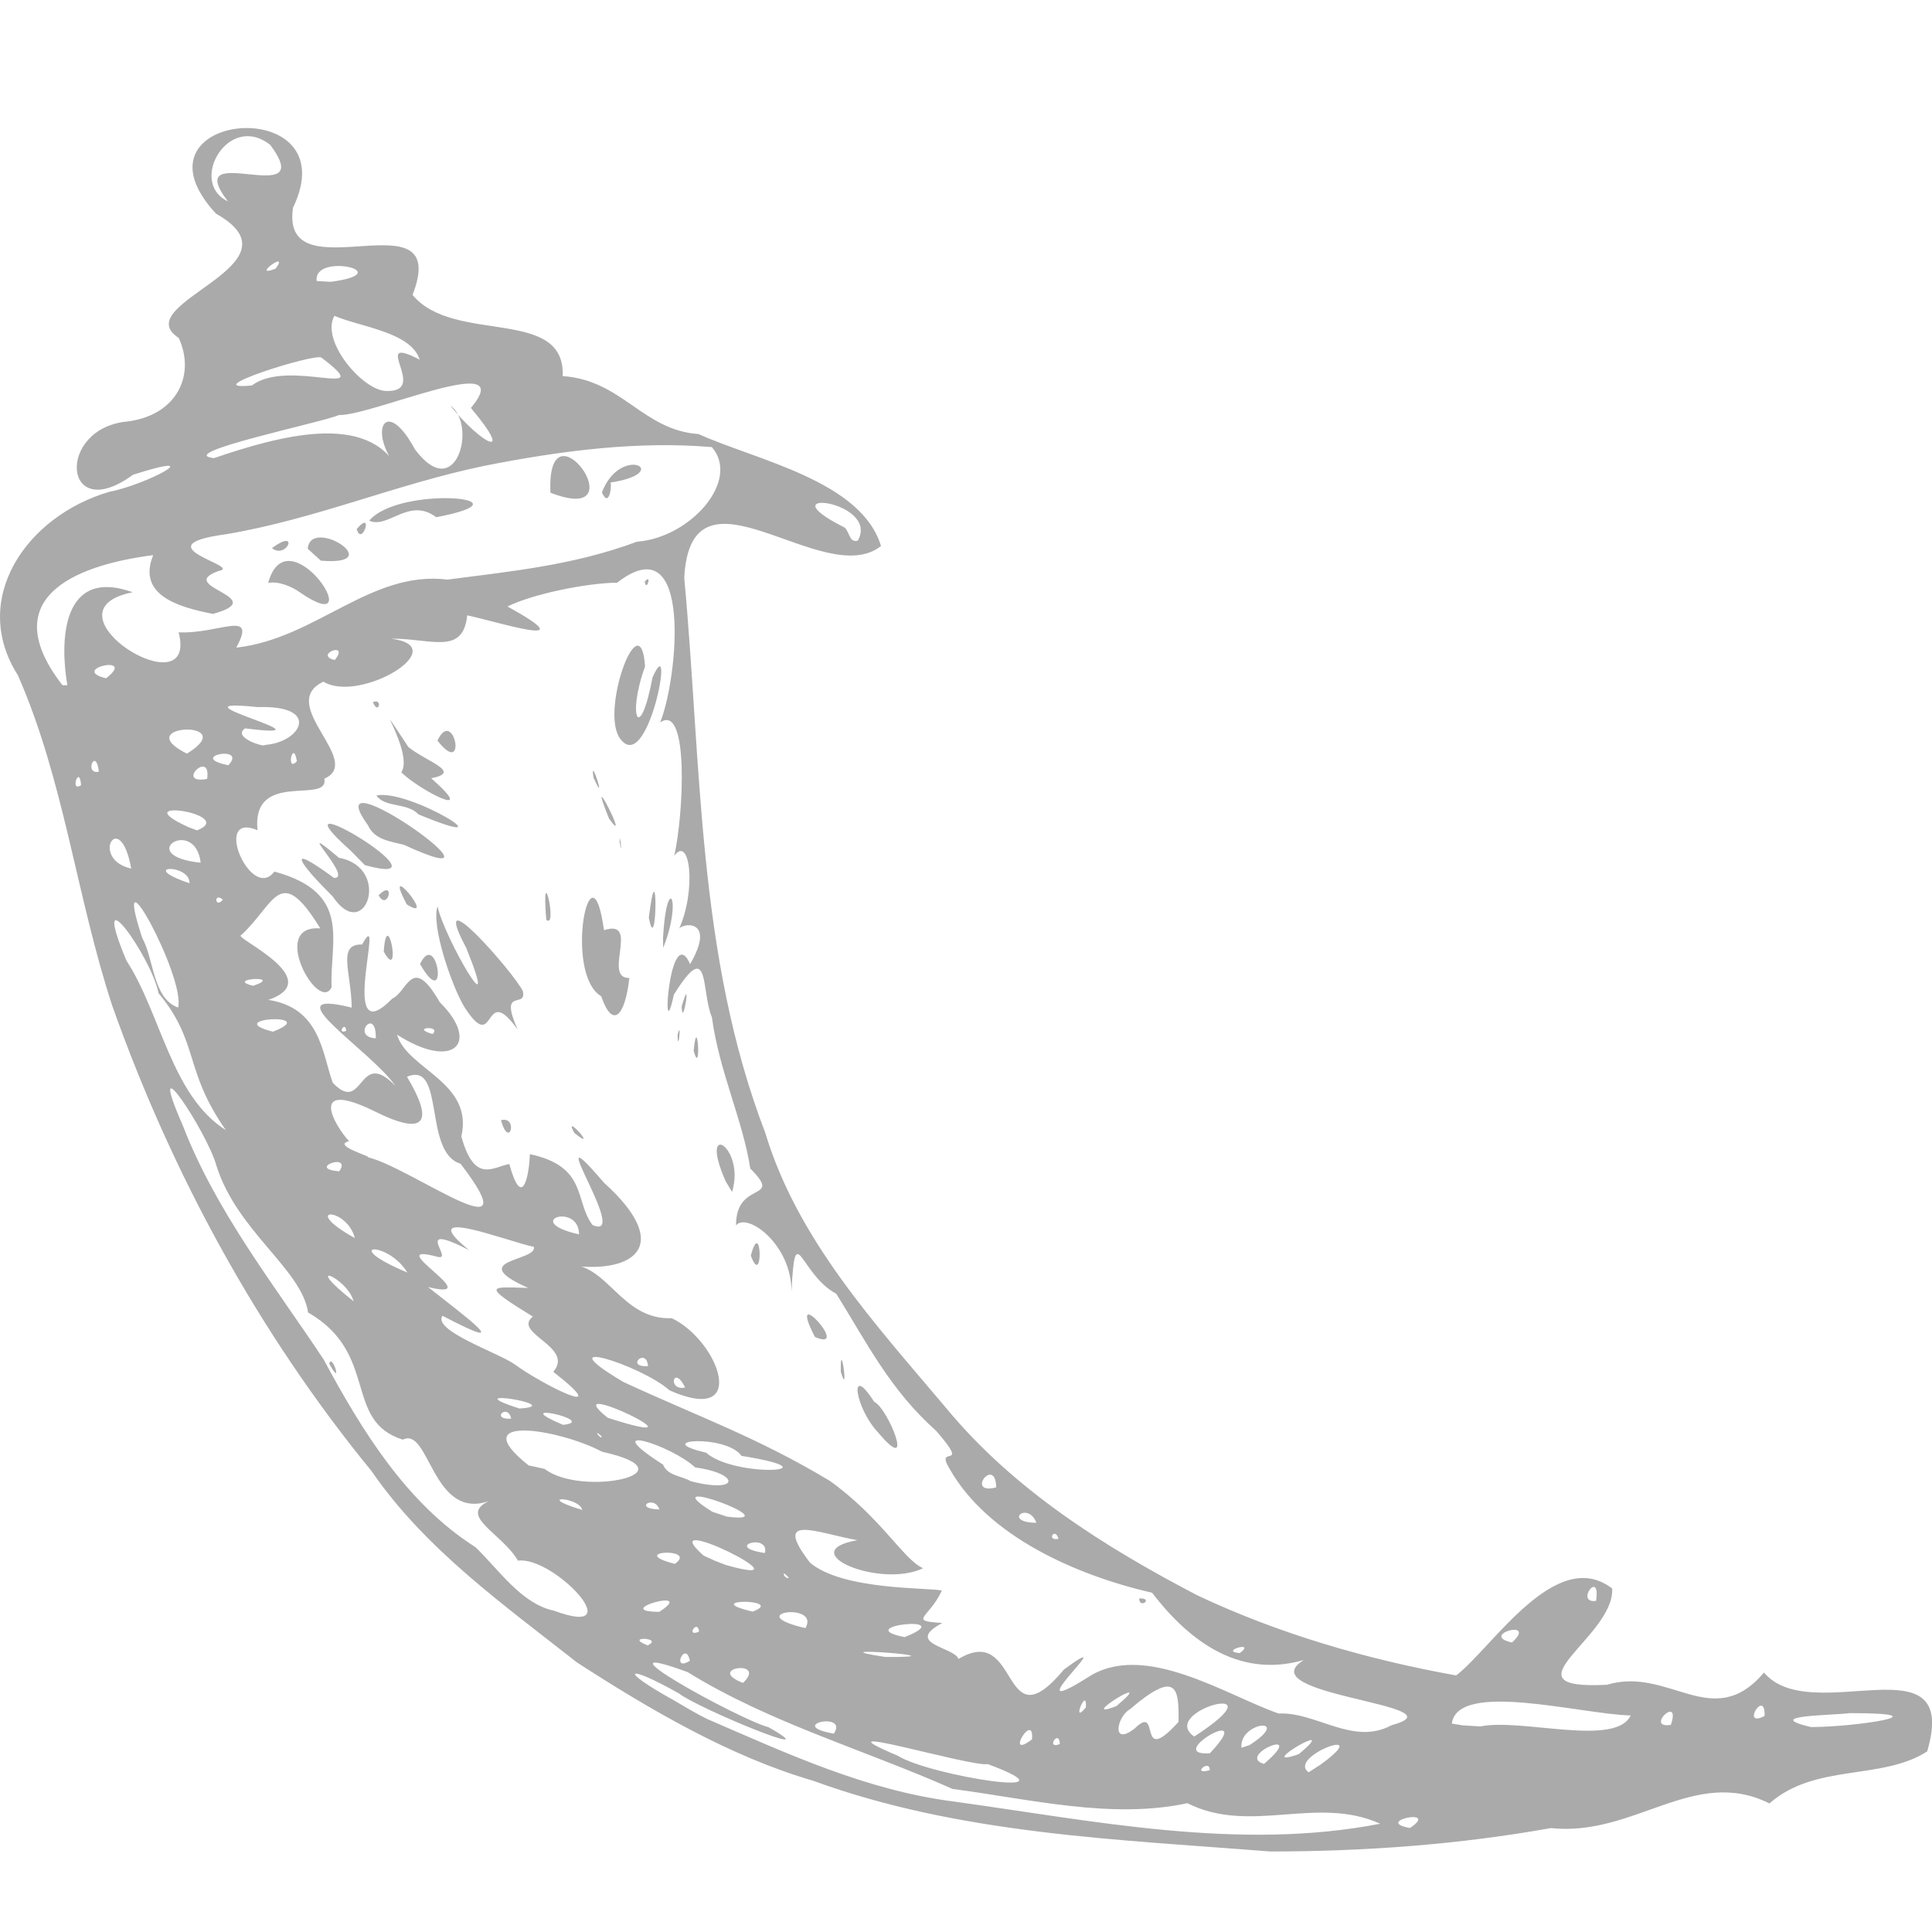
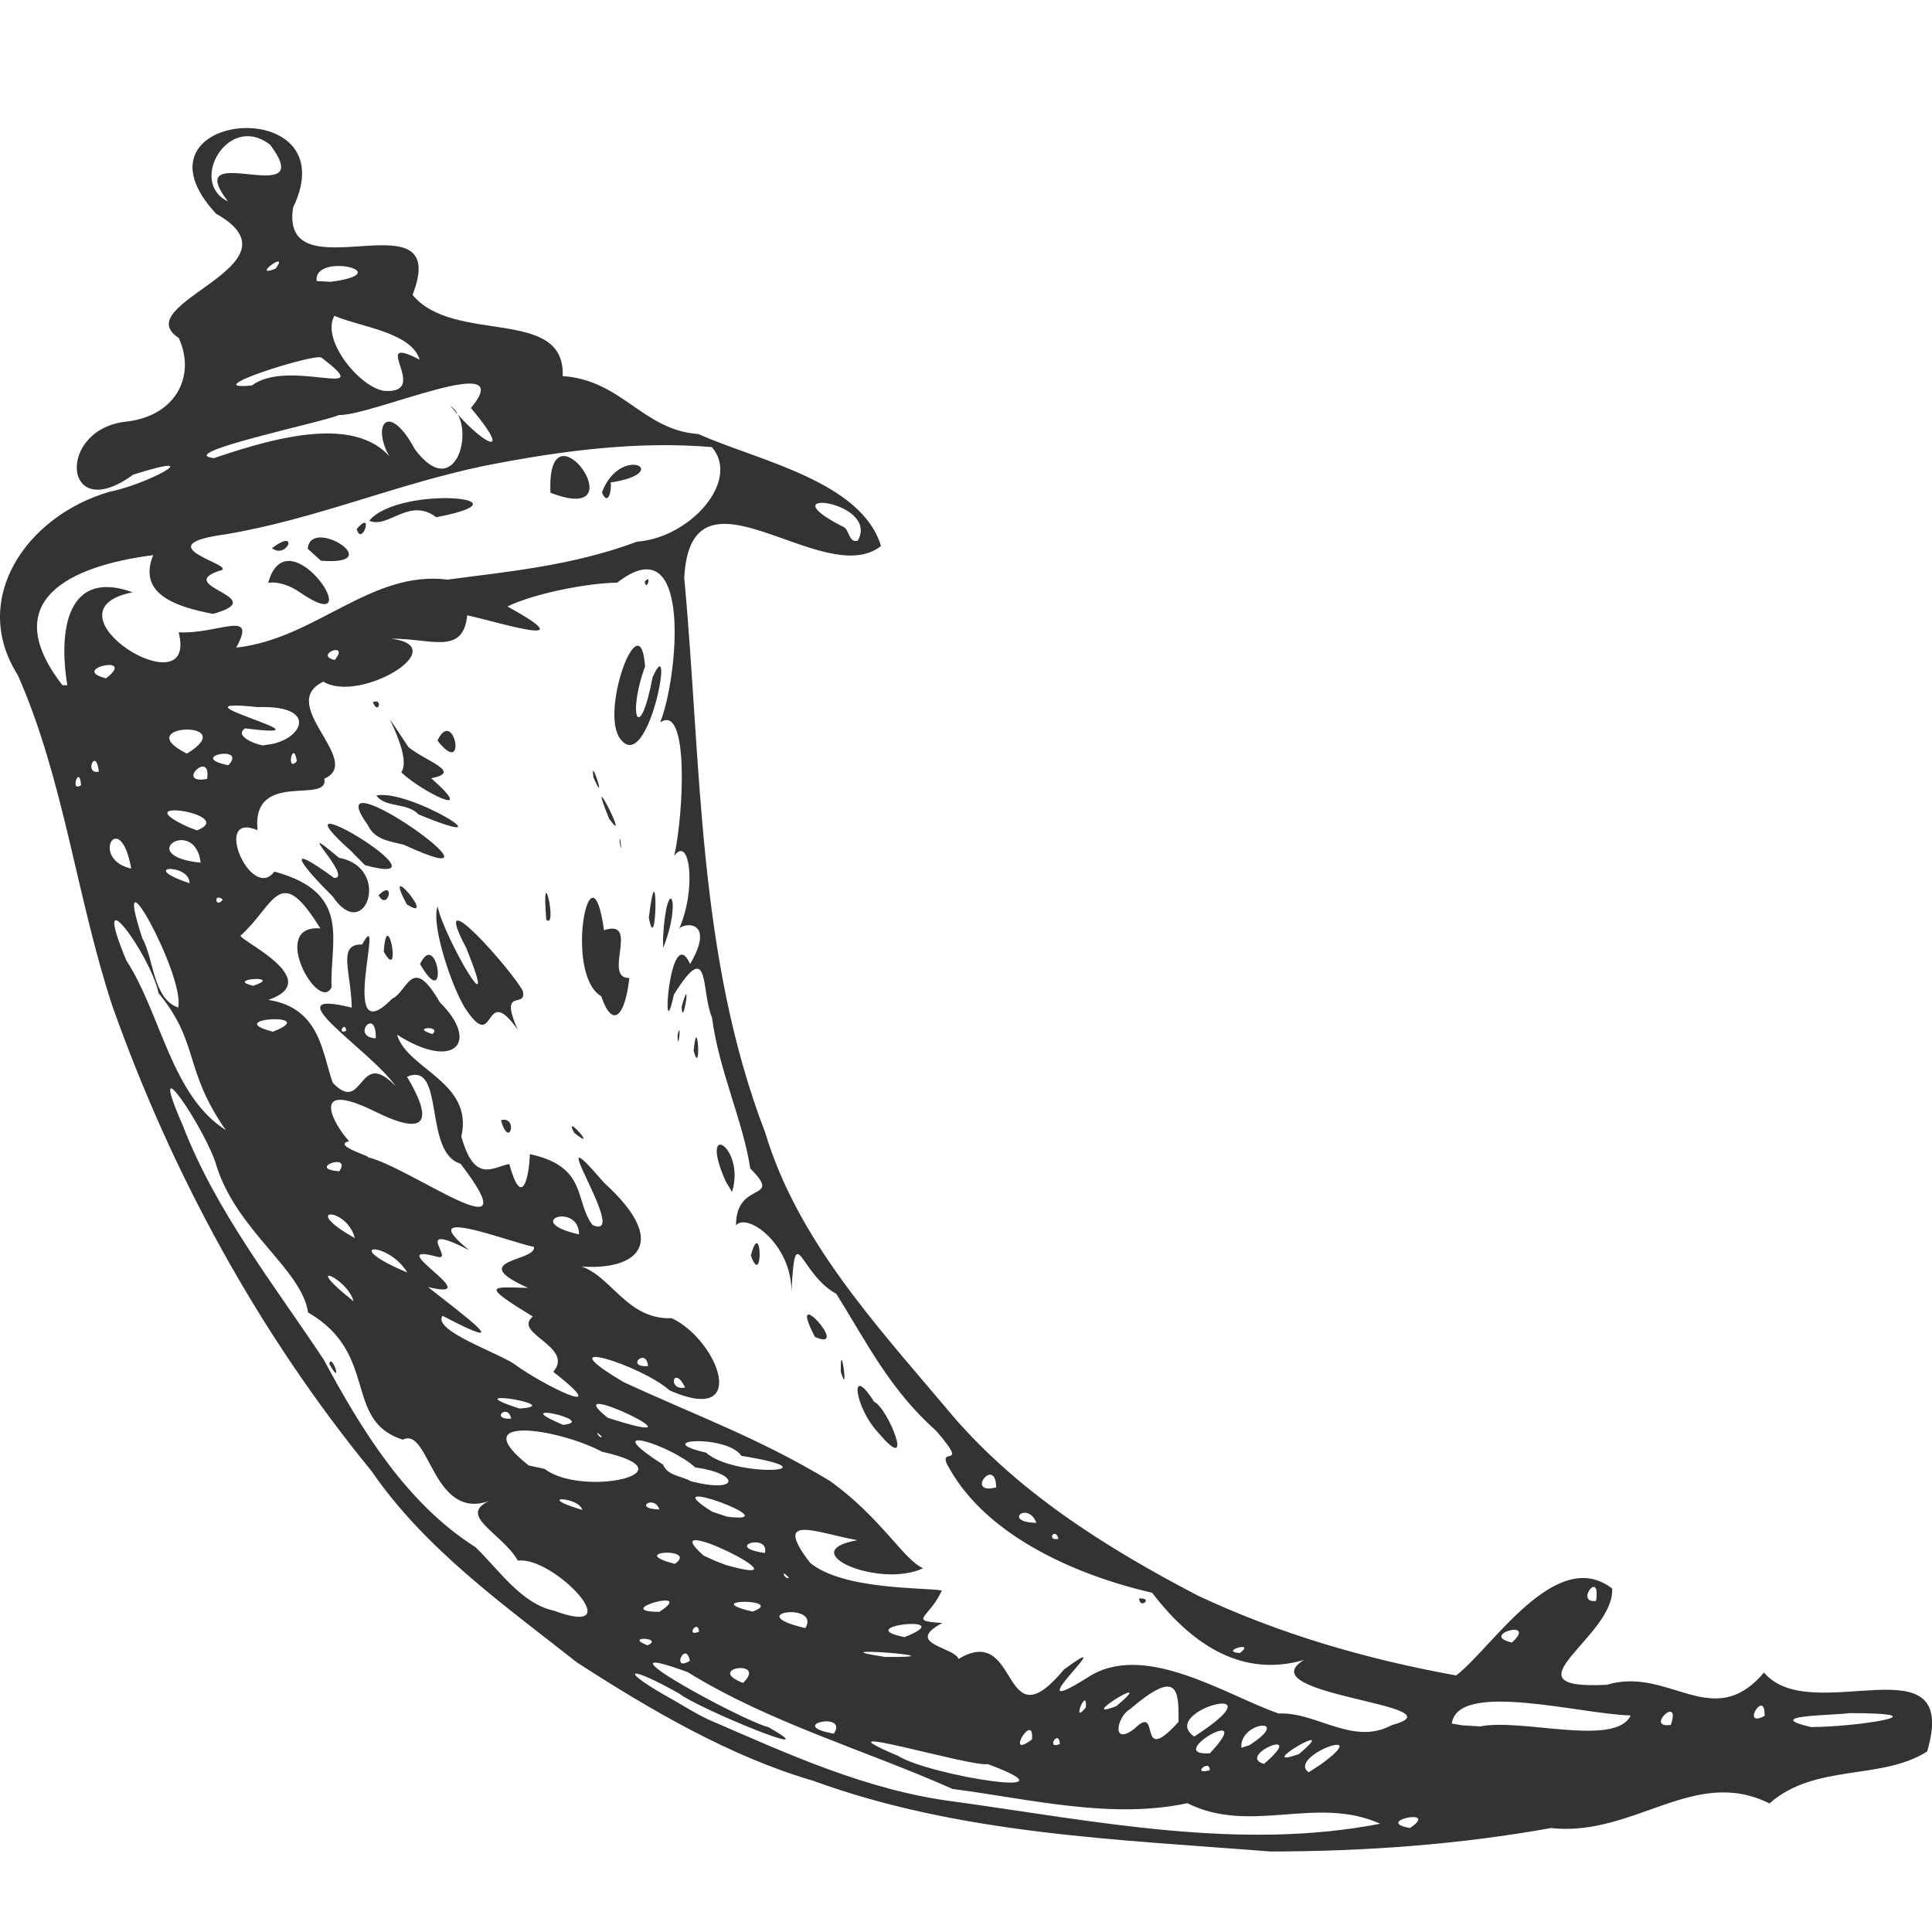
<svg xmlns="http://www.w3.org/2000/svg" role="img" viewBox="0 0 24 24">
  <path d="M7.172 20.655c-.914-.72-1.89-1.41-2.556-2.38-1.402-1.712-2.482-3.694-3.22-5.777C.95 11.143.796 9.69.222 8.388-.38 7.444.325 6.41 1.36 6.109c.46-.088 1.272-.523.293-.212-.878.644-.963-.585-.063-.662.615-.082.84-.585.63-1.037-.659-.43 1.6-.903.463-1.544C1.501 1.376 4.34 1.13 3.64 2.58c-.167 1.115 1.984-.204 1.485 1.083.507.619 1.9.141 1.865 1.009.74.05.993.672 1.687.72.72.325 2.023.58 2.267 1.391-.713.565-2.365-1.166-2.444.397.215 2.31.16 4.689 1.005 6.888.4 1.332 1.369 2.38 2.244 3.418.837 1.016 1.971 1.73 3.127 2.333 1.014.478 2.107.795 3.213.994.448-.343 1.24-1.617 1.938-1.08.033.604-1.388 1.263-.067 1.196.776-.234 1.314.6 1.953-.152.588.697 2.446-.446 2.027.98-.566.364-1.392.144-1.959.646-.935-.467-1.68.418-2.715.306-1.15.206-2.319.29-3.484.291-1.912-.151-3.865-.215-5.684-.88-1.025-.298-2.024-.882-2.925-1.465zm1.615.7c1 .432 1.979.888 3.075 1.026 1.74.241 3.537.614 5.283.274-.79-.357-1.608.14-2.395-.255-.944.203-1.957-.052-2.917-.177-1.092-.486-2.27-.82-3.292-1.452-1.277-.466.66.598 1.006.685.798.453-.878-.233-1.115-.421-.668-.375-.754-.297-.066.084.139.081.276.166.42.235zm-1.904-1.346c.97.359-.004-.682-.449-.622-.197-.341-.752-.557-.36-.74-.705.244-.738-.93-1.07-.763-.745-.235-.29-1.069-1.177-1.58-.081-.54-.882-1.008-1.138-1.822-.113-.416-.905-1.613-.418-.5.414 1.072 1.143 1.99 1.75 2.907.47.873 1.027 1.786 1.885 2.33.29.278.568.703.977.79zM4.09 16.942c.033-.146.177.317 0 0zm3.954 3.497c.215-.096-.309-.12 0 0zm.526.192c-.054-.265-.24.148 0 0zm.66.275c.313-.299-.484-.188 0 0zm1.128.63c.191-.282-.61-.107 0 0zM8.19 20.023c.487-.315-.63-.004 0 0zm.494.246c-.014-.166-.176.075 0 0zm2.47 1.542c.398.25 2.32.55 1.116.103-.201.042-2.231-.574-1.116-.103zm-3.921-3.054c-.039-.167-.616-.185 0 0zm1.15.67c.3-.209-.621-.16 0 0zm.967.593c.43-.162-.697-.163 0 0zm-2.585-1.773c.466.358 1.88.046.714-.213-.53-.283-1.727-.476-.912.17l.198.043zm3.24 1.978c.194-.33-.814-.189 0 0zm-.984-.783c1.14.323-.958-.72-.281-.118l.15.068.13.05zm1.974 1.141c1.079.01-.975-.148 0 0zm-4.645-2.96c-.042-.201-.266.017 0 0zm6.47 3.984c.029-.363-.352.27 0 0zm-4.629-2.856c-.065-.191-.337-.008 0 0zm-1.739-1.254c.62-.037-.848-.273 0 0zm-2.06-1.332c-.077-.297-.674-.534 0 0zM9.8 19.6c-.114-.13-.054.028 0 0zm3.366 2.065c-.01-.197-.183.075 0 0zm-3.664-2.373c.06-.255-.529-.077 0 0zM6.995 17.7c.46-.049-.739-.311 0 0zm4.242 2.637c.718-.285-.7-.14 0 0zM9.03 18.84c.828.106-.985-.563-.181-.06zm2.877 1.768c.773-.462.518 1.082 1.311.13.782-.57-.675.707.289.103.697-.467 1.727.22 2.377.445.468-.023.923.405 1.403.145.923-.25-1.806-.37-1.09-.81-.845.245-1.47-.294-1.885-.835-.948-.219-2.044-.703-2.517-1.542-.192-.315.279.044-.166-.47-.571-.508-.856-1.085-1.24-1.702-.457-.244-.51-.963-.557-.024.004-.593-.553-.992-.689-.826-.002-.571.596-.285.177-.707-.09-.592-.387-1.209-.476-1.877-.138-.322-.02-1.011-.473-.282-.165.77-.055-.947.202-.38.337-.579-.12-.51-.14-.43.22-.488.14-1.18-.057-.916.117-.517.185-1.902-.175-1.656.218-.54.414-2.473-.534-1.736-.384.005-1.048.14-1.363.296.986.543-.099.196-.5.11-.052.502-.45.285-.946.29.793.098-.386.81-.841.534-.59.282.51.987.012 1.205.061.328-.905-.119-.83.64-.573-.241-.078.9.209.514.975.264.686.866.711 1.437-.159.333-.785-.783-.14-.731-.508-.827-.562-.299-.985.085-.099.028 1.079.547.34.803.65.1.668.67.8 1.03.391.407.311-.45.779.04-.296-.436-1.567-1.228-.544-.974-.005-.439-.185-.793.129-.784.31-.562-.325 1.387.375.672.193-.085.241-.563.59.045.505.498.182.858-.531.403.127.433.954.587.799 1.265.165.595.395.376.596.342.158.578.247.153.255-.123.721.155.552.581.778.88.497.224-.712-1.522.142-.526.898.811.337 1.15-.47 1.02.51-.041.675.69 1.313.664.582.277.976 1.34-.027.897-.348-.313-1.579-.7-.573-.104.929.43 1.666.688 2.562 1.227.64.458.918.982 1.16 1.086-.538.257-1.623-.206-.817-.348-.503-.091-1.068-.345-.587.28.41.343 1.45.306 1.637.345-.159.348-.43.376.006.403-.486.26.156.3.201.448zm-.994-2.808c-.296-.31-.373-.89-.053-.385.164.066.525.947.053.385zm3.238 2.057c.185-.011.006.14 0 0zm-3.706-2.816c-.011-.468.107.361 0 0zm-.322-.433c-.372-.719.47.204 0 0zm-3.9-2.692c.218-.059.107.374 0 0zm3.104 1.682c.134-.504.158.424 0 0zm-2.193-1.525c-.155-.278.323.261 0 0zm1.882.604c-.352-.79.25-.432.078.13zM5.77 12.512c-.158-.26-.418-1.02-.334-1.252.076.378.804 1.627.357.518-.494-.93.59.302.702.534.051.23-.305-.063-.064.478-.44-.617-.26.34-.661-.278zm-1.003-.691c.041-.603.23.413 0 0zm.451.155c.215-.455.365.634 0 0zm-1.085-.84c-.374-.37-.644-.713.017-.23.255.01-.566-.778.061-.25.66.12.326 1.082-.078.48zm.57-.015c.217-.215.115.212 0 0zm.35.113c-.328-.617.4.258 0 0zm-.697-.667c-1.086-.966 1.365.506.177.18l-.177-.18zm3.111 1.808c-.47-.282-.124-1.984.036-.82.457-.148-.025.601.315.594-.053.473-.206.643-.35.226zm1.15.68c.047-.513.098.35 0 0zm-.2-.198c.053-.219.006.258 0 0zM4.57 10.25c-.697-.963 2.027.973.447.244-.165-.043-.364-.059-.447-.244zm2.216 1.175c-.066-.81.147.134 0 0zm1.682 1.079c.13-.462.01.305 0 0zM4.676 9.882c.415-.088 1.718.729.521.234-.133-.148-.417-.08-.521-.234zm3.56 1.775c.044-.829.248-.495.002.118l-.002-.118zM4.985 9.594c.169-.248-.449-1.12.089-.313.232.185.672.31.283.387.611.539-.149.146-.372-.074zm3.075 1.804c.117-.944.103.553 0 0zM4.632 8.722c.129-.055.068.172 0 0zm.802.478c.206-.434.38.483 0 0zm2.263 1.259c-.002-.167.043.242 0 0zm-.131-.29c-.314-.776.292.41 0 0zm-.193-.509c-.053-.32.18.403 0 0zm.314-.51c-.216-.38.272-1.674.326-.871-.227.625-.065.975.093.136.293-.66-.063 1.303-.42.735zm.322-1.924c.094-.115.021.139 0 0zm-.538 10.613c-.128-.111.016.071 0 0zm1.11.561c.616.159.613-.096.055-.171-.3-.28-1.246-.575-.399-.035.056.142.234.139.343.206zm-2.192-1.455c.34.253 1.28.719.484.096.269-.312-.514-.478-.254-.686-.66-.404-.52-.368-.058-.356-.794-.354.114-.328.071-.51-.306-.06-1.52-.539-.805.04-.726-.37-.173.138-.392.084-.743-.202.66.565-.118.375.425.337 1.146.864.18.357-.128.183.691.46.892.6zm1.16.667c1.411.454-.691-.556 0 0zm5.94 3.598c.02-.28-.192.24 0 0zm.612.257c.325-.315.013.503.539-.077.006-.415-.016-.66-.605-.156-.162.09-.234.473.066.233zM4.408 15.38c-.1-.393-.7-.39 0 0zm.652.428c-.242-.402-.864-.364 0 0zm3.71 2.237c.362.321 1.663.236.44.04-.182-.269-1.151-.204-.44-.04zm5.098 3.149c.558-.468-.54.208 0 0zm1.16.796c.003-.15-.24.066 0 0zm.001-.21c.617-.654-.598.039 0 0zM2.805 14.038c-.526-.75-.327-1.088-.835-1.7-.096-.47-.87-1.533-.4-.406.43.659.558 1.679 1.235 2.106zm12.03 7.534c1.136-.734-.465-.32 0 0zm.867.34c.57-.488-.36-.102 0 0zM4.215 14.55c.163-.242-.42-.031 0 0zm11.306 7.129c.551-.355-.126-.3-.1.032zM8.05 16.97c-.02-.24-.291.02 0 0zm.461.266c-.146-.297-.225.047 0 0zm7.894 4.684c.705-.51-.428-.098-.148.096zm-.27-.13c.574-.482-.607.213 0 0zm1.38.918c.386-.258-.469-.083 0 0zM4.569 14.376c.517.116 2.066 1.274 1.152.08-.468-.138-.187-1.283-.665-1.08.32.535.264.763-.409.426-.846-.413-.475.204-.31.374-.225.052.298.196.232.2zm-2.356-1.86c.092-.383-.853-2.107-.446-.864.146.26.131.754.446.864zm4.324 2.666c-.266-.223-.013-.032 0 0zm.656.152c0-.405-.725-.164 0 0zm5.682 3.583c-.108-.278-.428-.006 0 0zm.273.199c-.04-.155-.157.03 0 0zm2.253 1.419c.216-.16-.27-.02 0 0zM3.39 12.816c.62-.24-.664-.171 0 0zm8.985 5.661c-.007-.401-.395.1 0 0zm-9.23-6.231c.398-.135-.368-.089 0 0zm1.155.56c-.007-.133-.122.05 0 0zm14.09 8.64c.513-.104 1.679.26 1.867-.136-.621-.015-2.15-.438-2.222.101l.136.022.22.013zM4.668 12.898c.009-.407-.317-.015 0 0zM1.63 10.79c-.138-.775-.525-.118 0 0zm.724.182c.009-.249-.663-.224 0 0zm.414.203c-.12-.097-.094.122 0 0zm2.605 1.67c.122-.112-.29-.083 0 0zm-2.88-2.128c-.07-.585-.84-.088 0 0zm-1.486-.964c-.02-.27-.144.102 0 0zm.221-.167c-.036-.32-.19.04 0 0zm1.22.729c.517-.203-.94-.42-.105-.039zm16.334 10.089c.33-.303-.42-.094 0 0zm1.974 1.023c.132-.392-.334.051 0 0zM2.573 9.676c.055-.379-.409.075 0 0zM.837 8.513c-.093-.535-.08-1.474.812-1.156-1.191.236.824 1.48.57.498.5.024.98-.296.716.19.987-.109 1.671-.964 2.624-.845.742-.098 1.554-.172 2.354-.471.658-.048 1.291-.756.93-1.175-.896-.076-1.835.036-2.827.233-1.098.228-2.096.662-3.205.849-1.08.145.217.4-.092.456-.564.196.672.328-.073.534-.46-.088-.94-.246-.743-.73-1.035.133-1.945.563-1.127 1.616h.061zm2.494-1.27c.243-.894 1.3.735.398.118-.108-.08-.285-.146-.398-.119zm.047-.434c.35-.26.186.146 0 0zm.445.008c.032-.411 1.018.218.163.148zm.608-.245c.222-.26.064.231 0 0zm.156-.104c.37-.444 2.095-.283.832-.043-.338-.255-.598.15-.832.043zm2.251-.347c-.056-1.214 1.118.432 0 0zm.639-.004c.233-.612.906-.245.108-.123.017.065-.024.316-.108.123zM2.322 9.362c.697-.427-.741-.37 0 0zm.515.144c.245-.26-.531-.106 0 0zm-1.52-1.08c.399-.305-.471-.116 0 0zm20.603 12.89c.012-.355-.304.16 0 0zm-2.093-1.429c.06-.409-.27.036 0 0zm2.67 1.567c.557 0 1.688-.173.475-.173-.19.03-1.109.024-.476.173zM3.29 9.254c.451-.03.706-.497-.087-.47-1.23-.127 1.084.42-.158.264-.167.11.236.237.245.207zm.398.202c-.048-.29-.14.154 0 0zm.47-1.257c.197-.243-.27-.065 0 0zm-1.5-2.508c.806-.274 1.907-.581 2.287.135-.387-.466-.156-.924.21-.243.516.689.775-.313.438-.545.383.476.819.701.257.03.61-.734-1.223.097-1.64.088-.2.09-2.071.477-1.551.535zm.472-.903c.46-.347 1.588.206.864-.345-.07-.062-1.586.418-.864.345zm1.674.069c.538.013-.231-.722.409-.389-.105-.344-.746-.408-1.059-.545-.177.314.36.938.65.934zm-1.38-1.52c.186-.252-.326.128 0 0zm.684.164c.866-.115-.22-.373-.174-.01zm-1.277-1c-.61-.796 1.146.134.527-.7-.522-.415-1.023.468-.527.7zm7.825 4.215c.28-.496-1.155-.668-.188-.175.089.03.069.21.188.175z" />
  <style>
    svg {
-         fill:#aaa;
+         fill:#333333;
    }
</style>
</svg>
